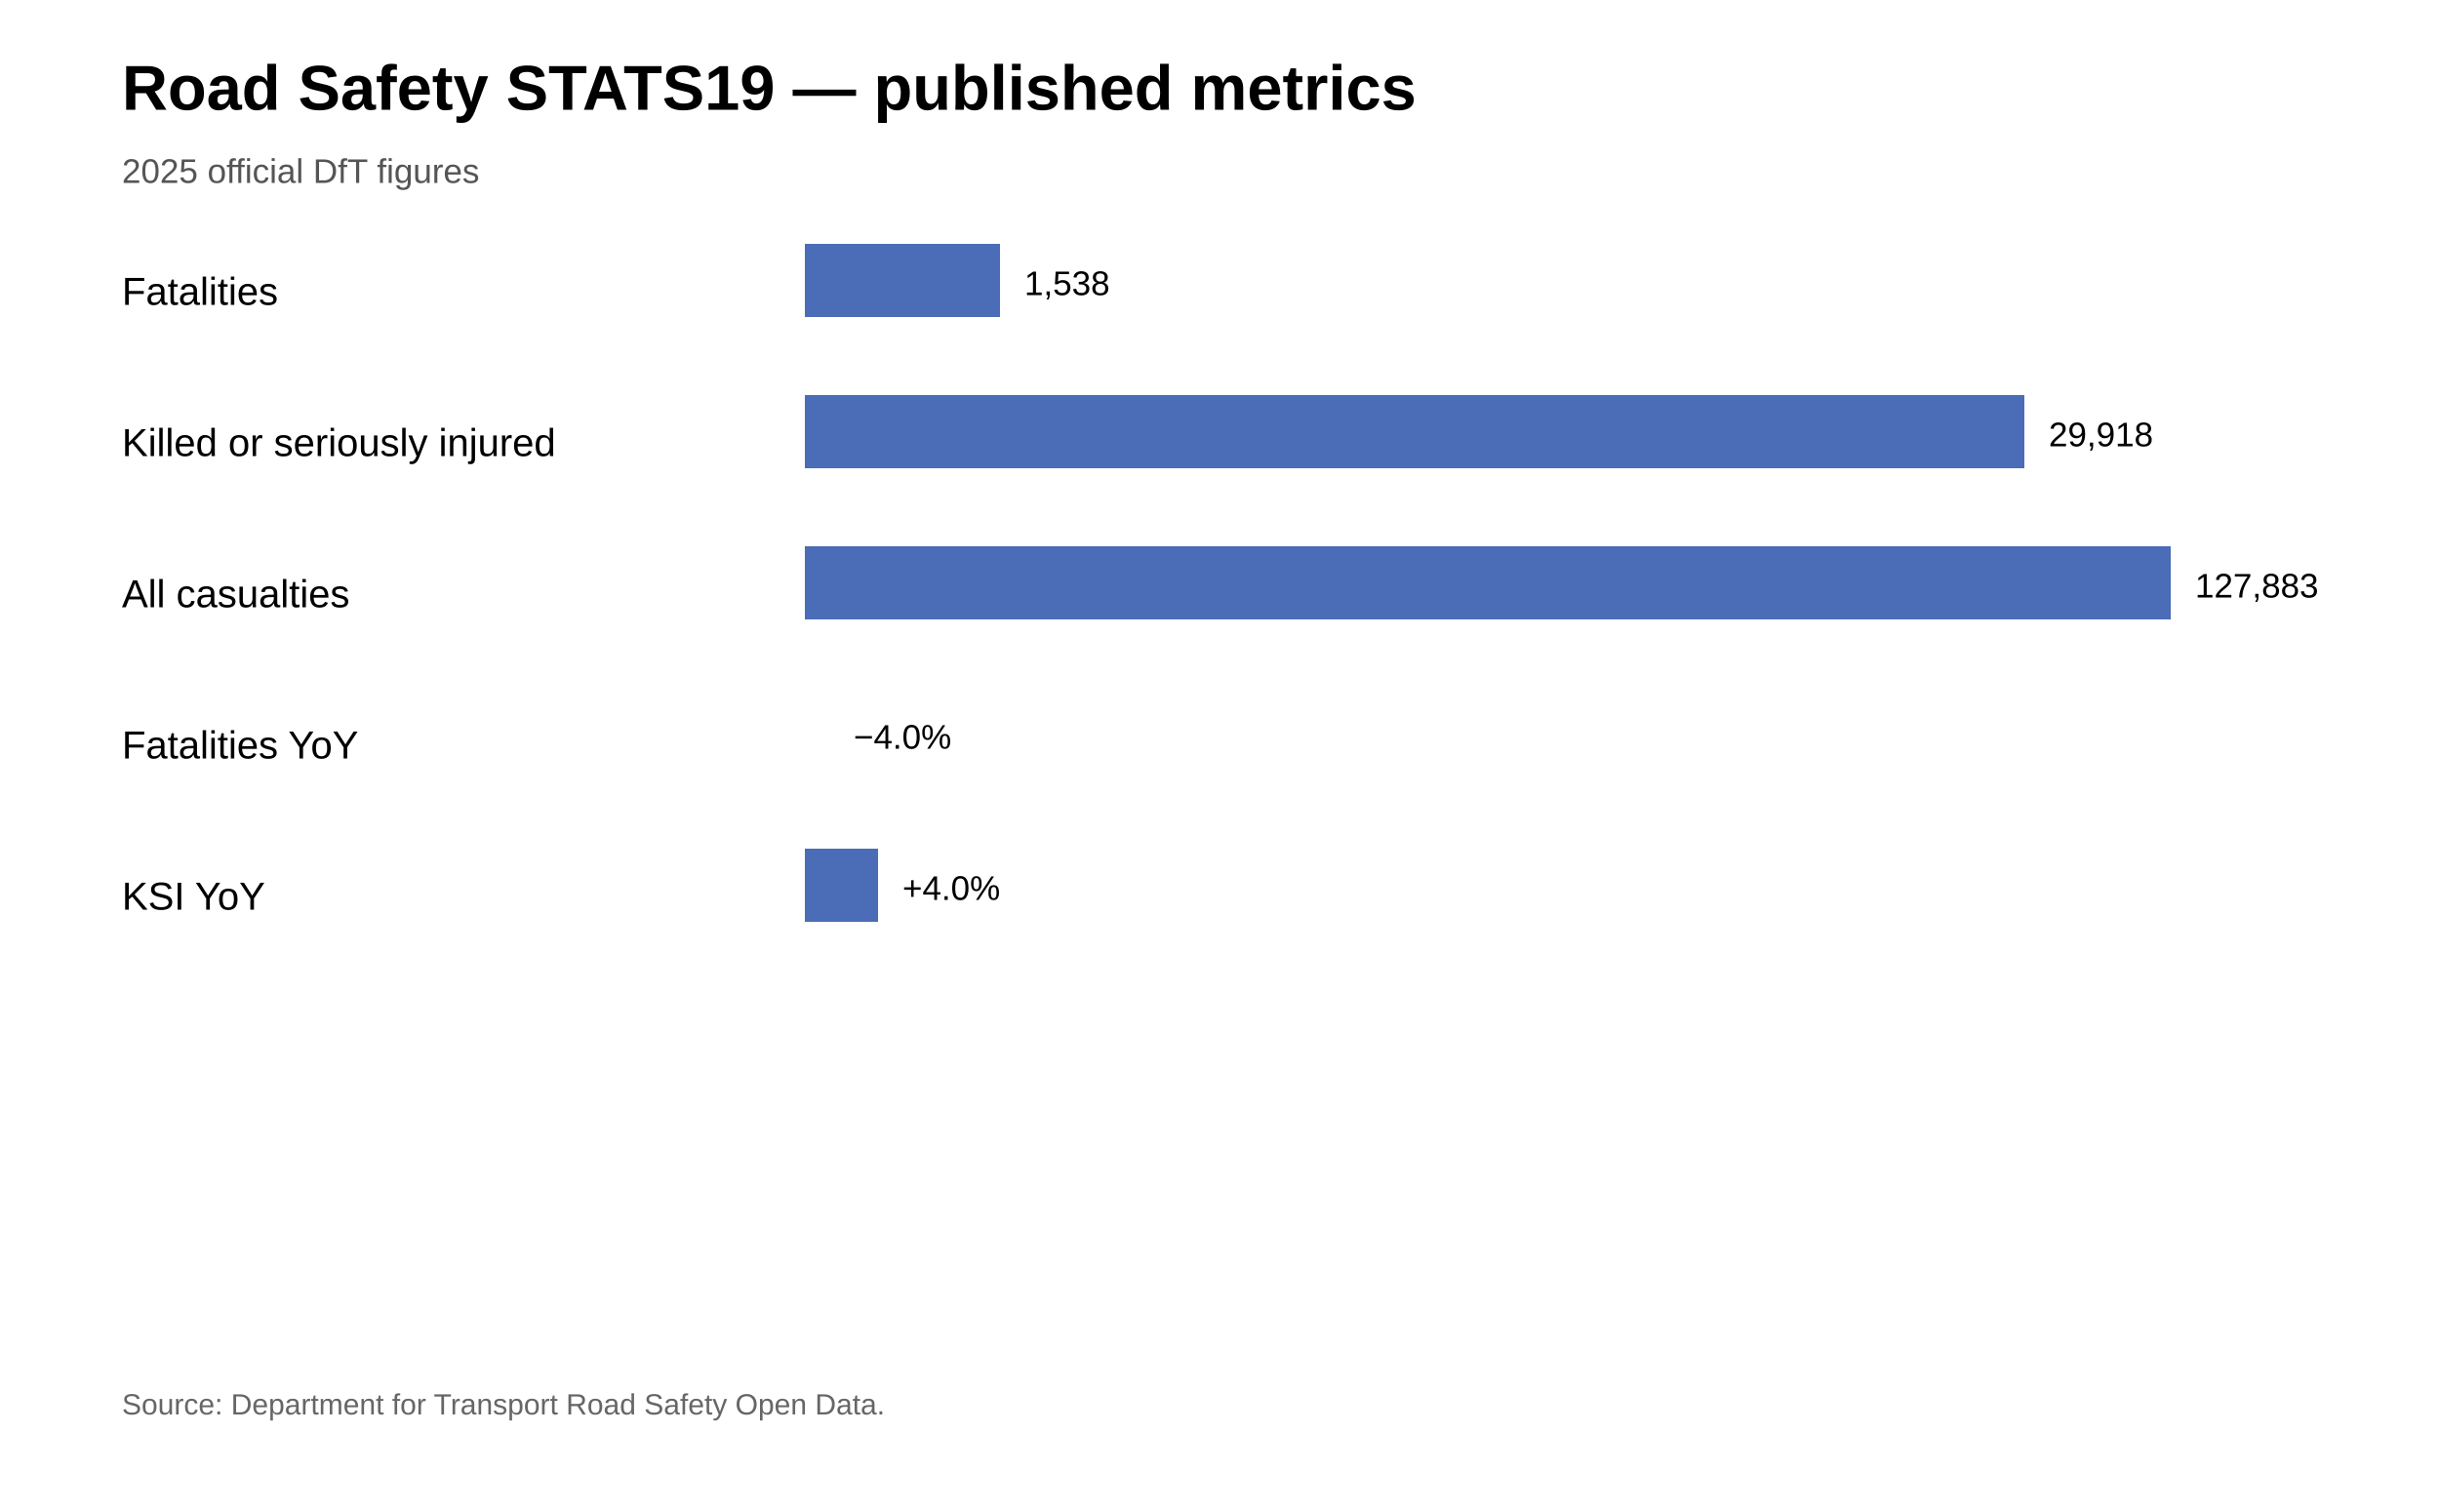
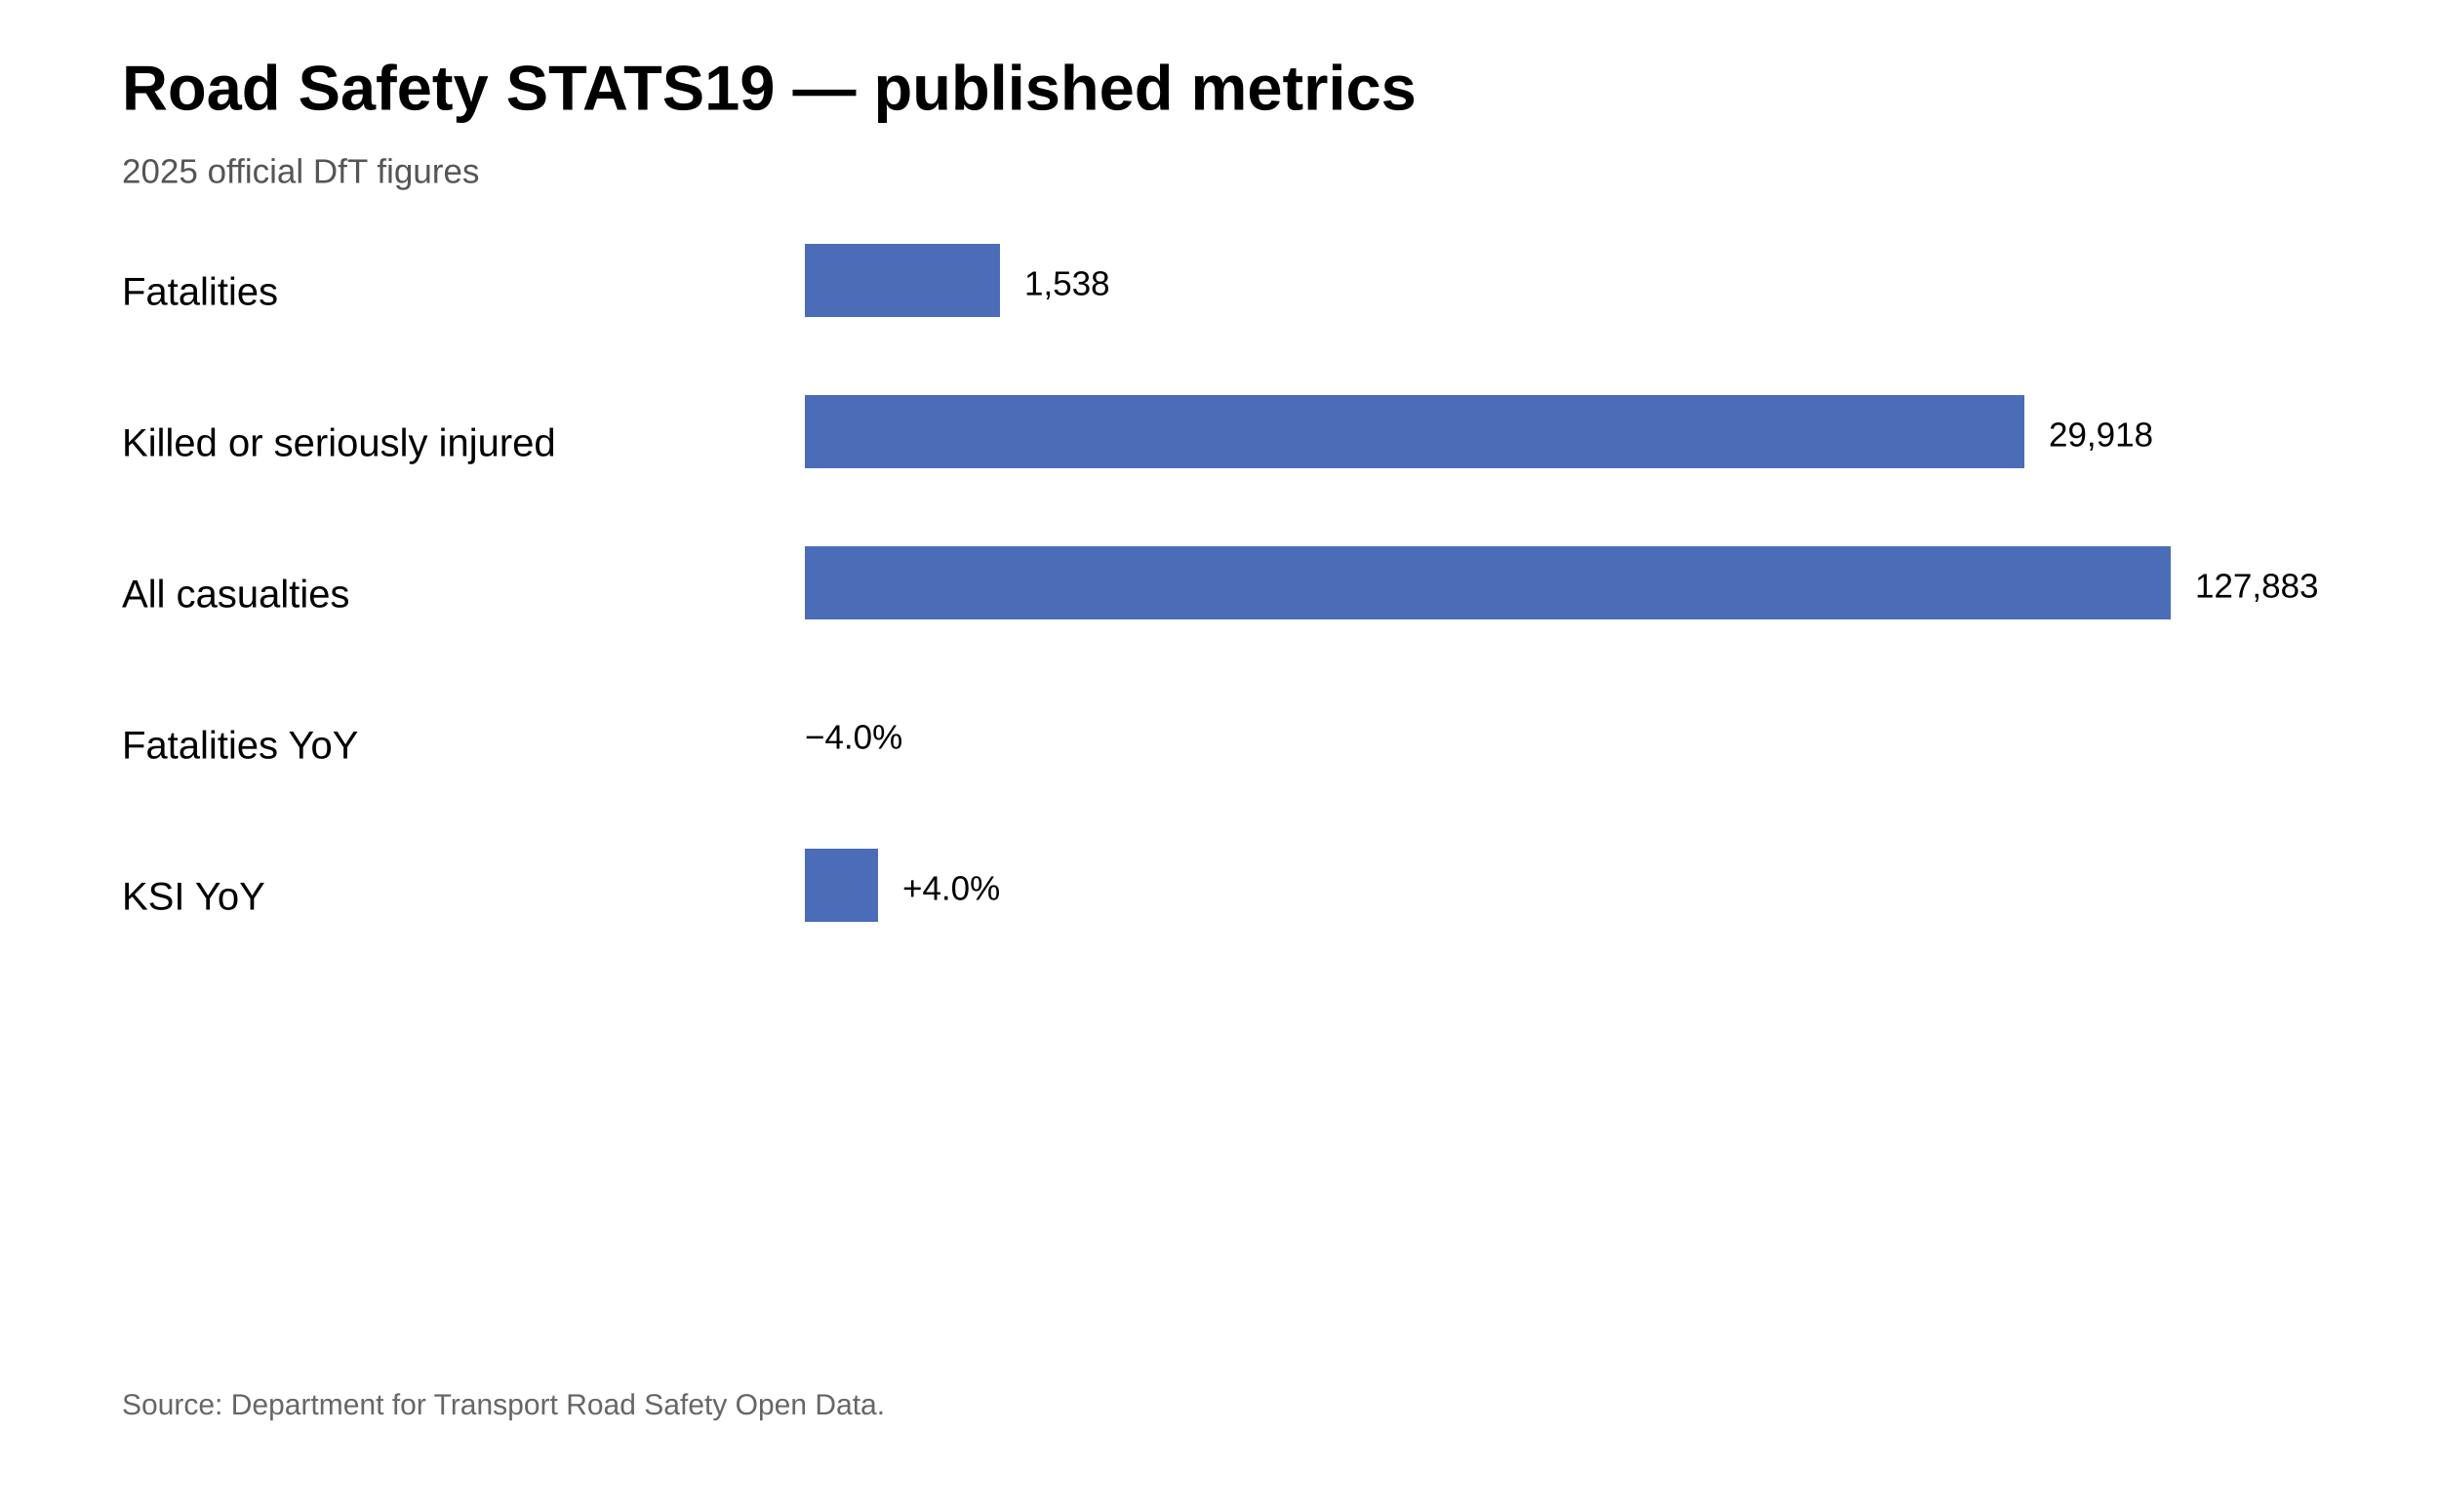
<svg xmlns="http://www.w3.org/2000/svg" width="1000" height="620" viewBox="0 0 1000 620">
  <rect width="100%" height="100%" fill="white" />
  <text x="50" y="45" font-family="Arial" font-size="26" font-weight="bold">Road Safety STATS19 — published metrics</text>
  <text x="50" y="75" font-family="Arial" font-size="14" fill="#555">2025 official DfT figures</text>
  <text x="50" y="125" font-family="Arial" font-size="16">Fatalities</text>
  <rect x="330" y="100" width="80" height="30" fill="#4b6cb7" />
  <text x="420" y="121" font-family="Arial" font-size="14">1,538</text>
  <text x="50" y="187" font-family="Arial" font-size="16">Killed or seriously injured</text>
  <rect x="330" y="162" width="500" height="30" fill="#4b6cb7" />
  <text x="840" y="183" font-family="Arial" font-size="14">29,918</text>
  <text x="50" y="249" font-family="Arial" font-size="16">All casualties</text>
  <rect x="330" y="224" width="560" height="30" fill="#4b6cb7" />
  <text x="900" y="245" font-family="Arial" font-size="14">127,883</text>
  <text x="50" y="311" font-family="Arial" font-size="16">Fatalities YoY</text>
-   <rect x="330" y="286" width="-24" height="30" fill="#4b6cb7" />
-   <text x="350" y="307" font-family="Arial" font-size="14">−4.0%</text>
+   <text x="330" y="307" font-family="Arial" font-size="14">−4.0%</text>
  <text x="50" y="373" font-family="Arial" font-size="16">KSI YoY</text>
  <rect x="330" y="348" width="30" height="30" fill="#4b6cb7" />
  <text x="370" y="369" font-family="Arial" font-size="14">+4.0%</text>
  <text x="50" y="580" font-family="Arial" font-size="12" fill="#666">Source: Department for Transport Road Safety Open Data.</text>
</svg>
